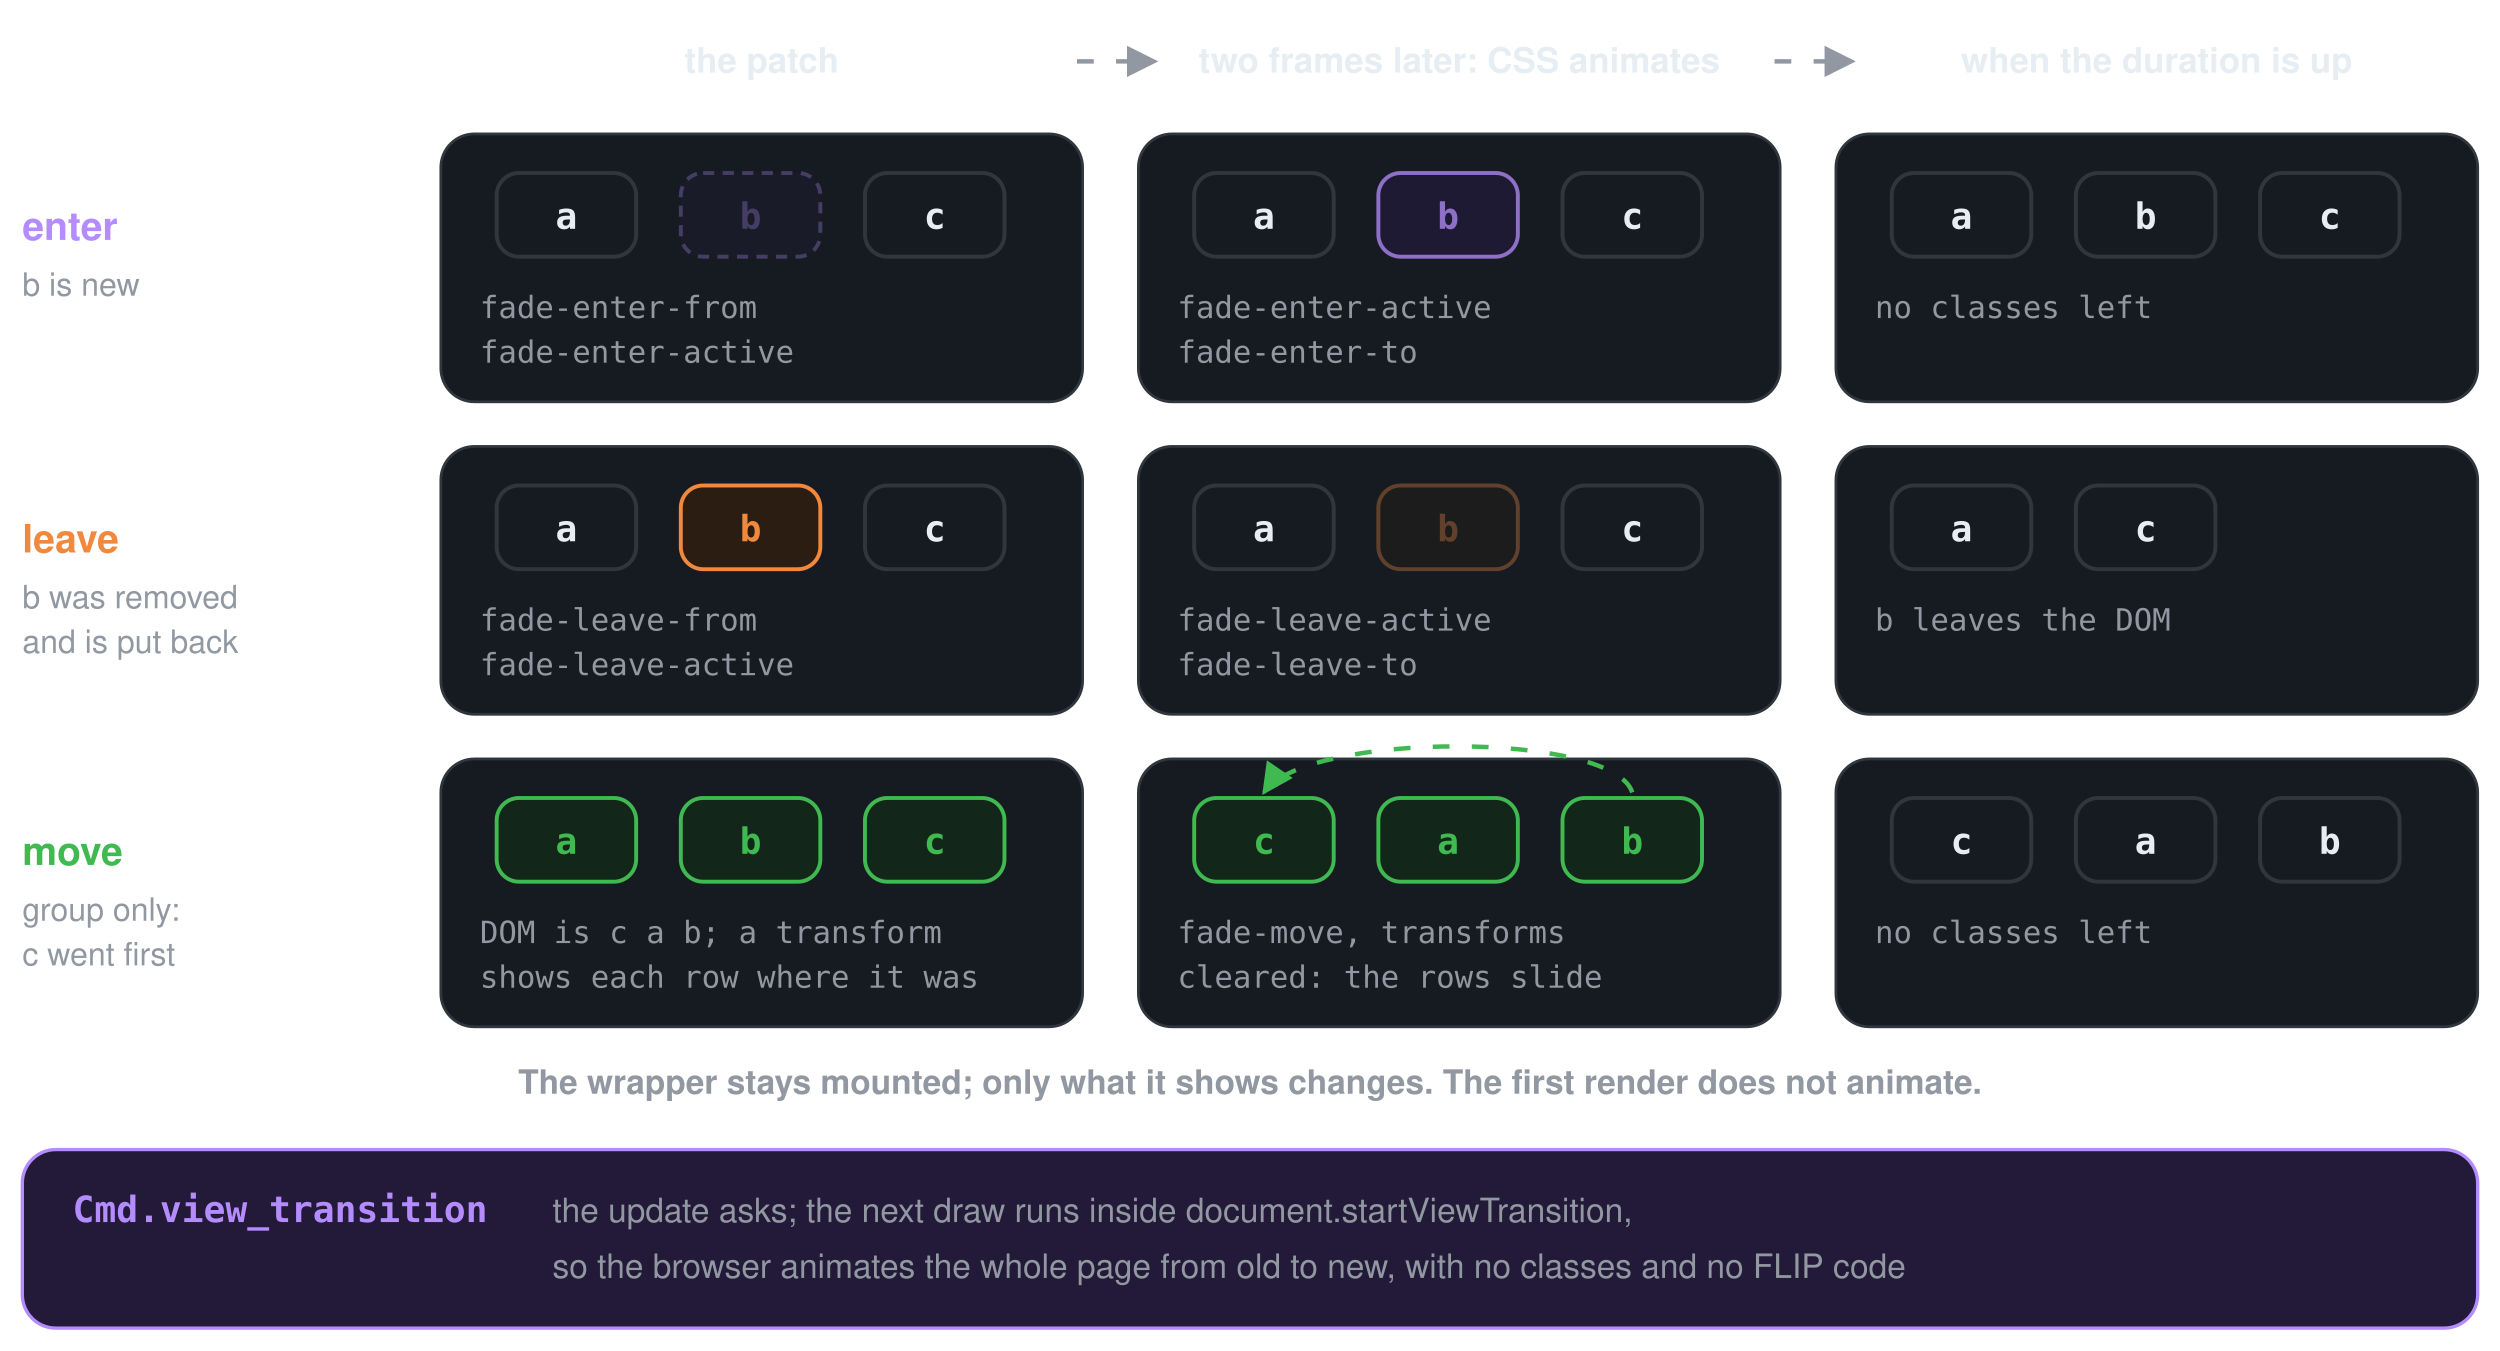
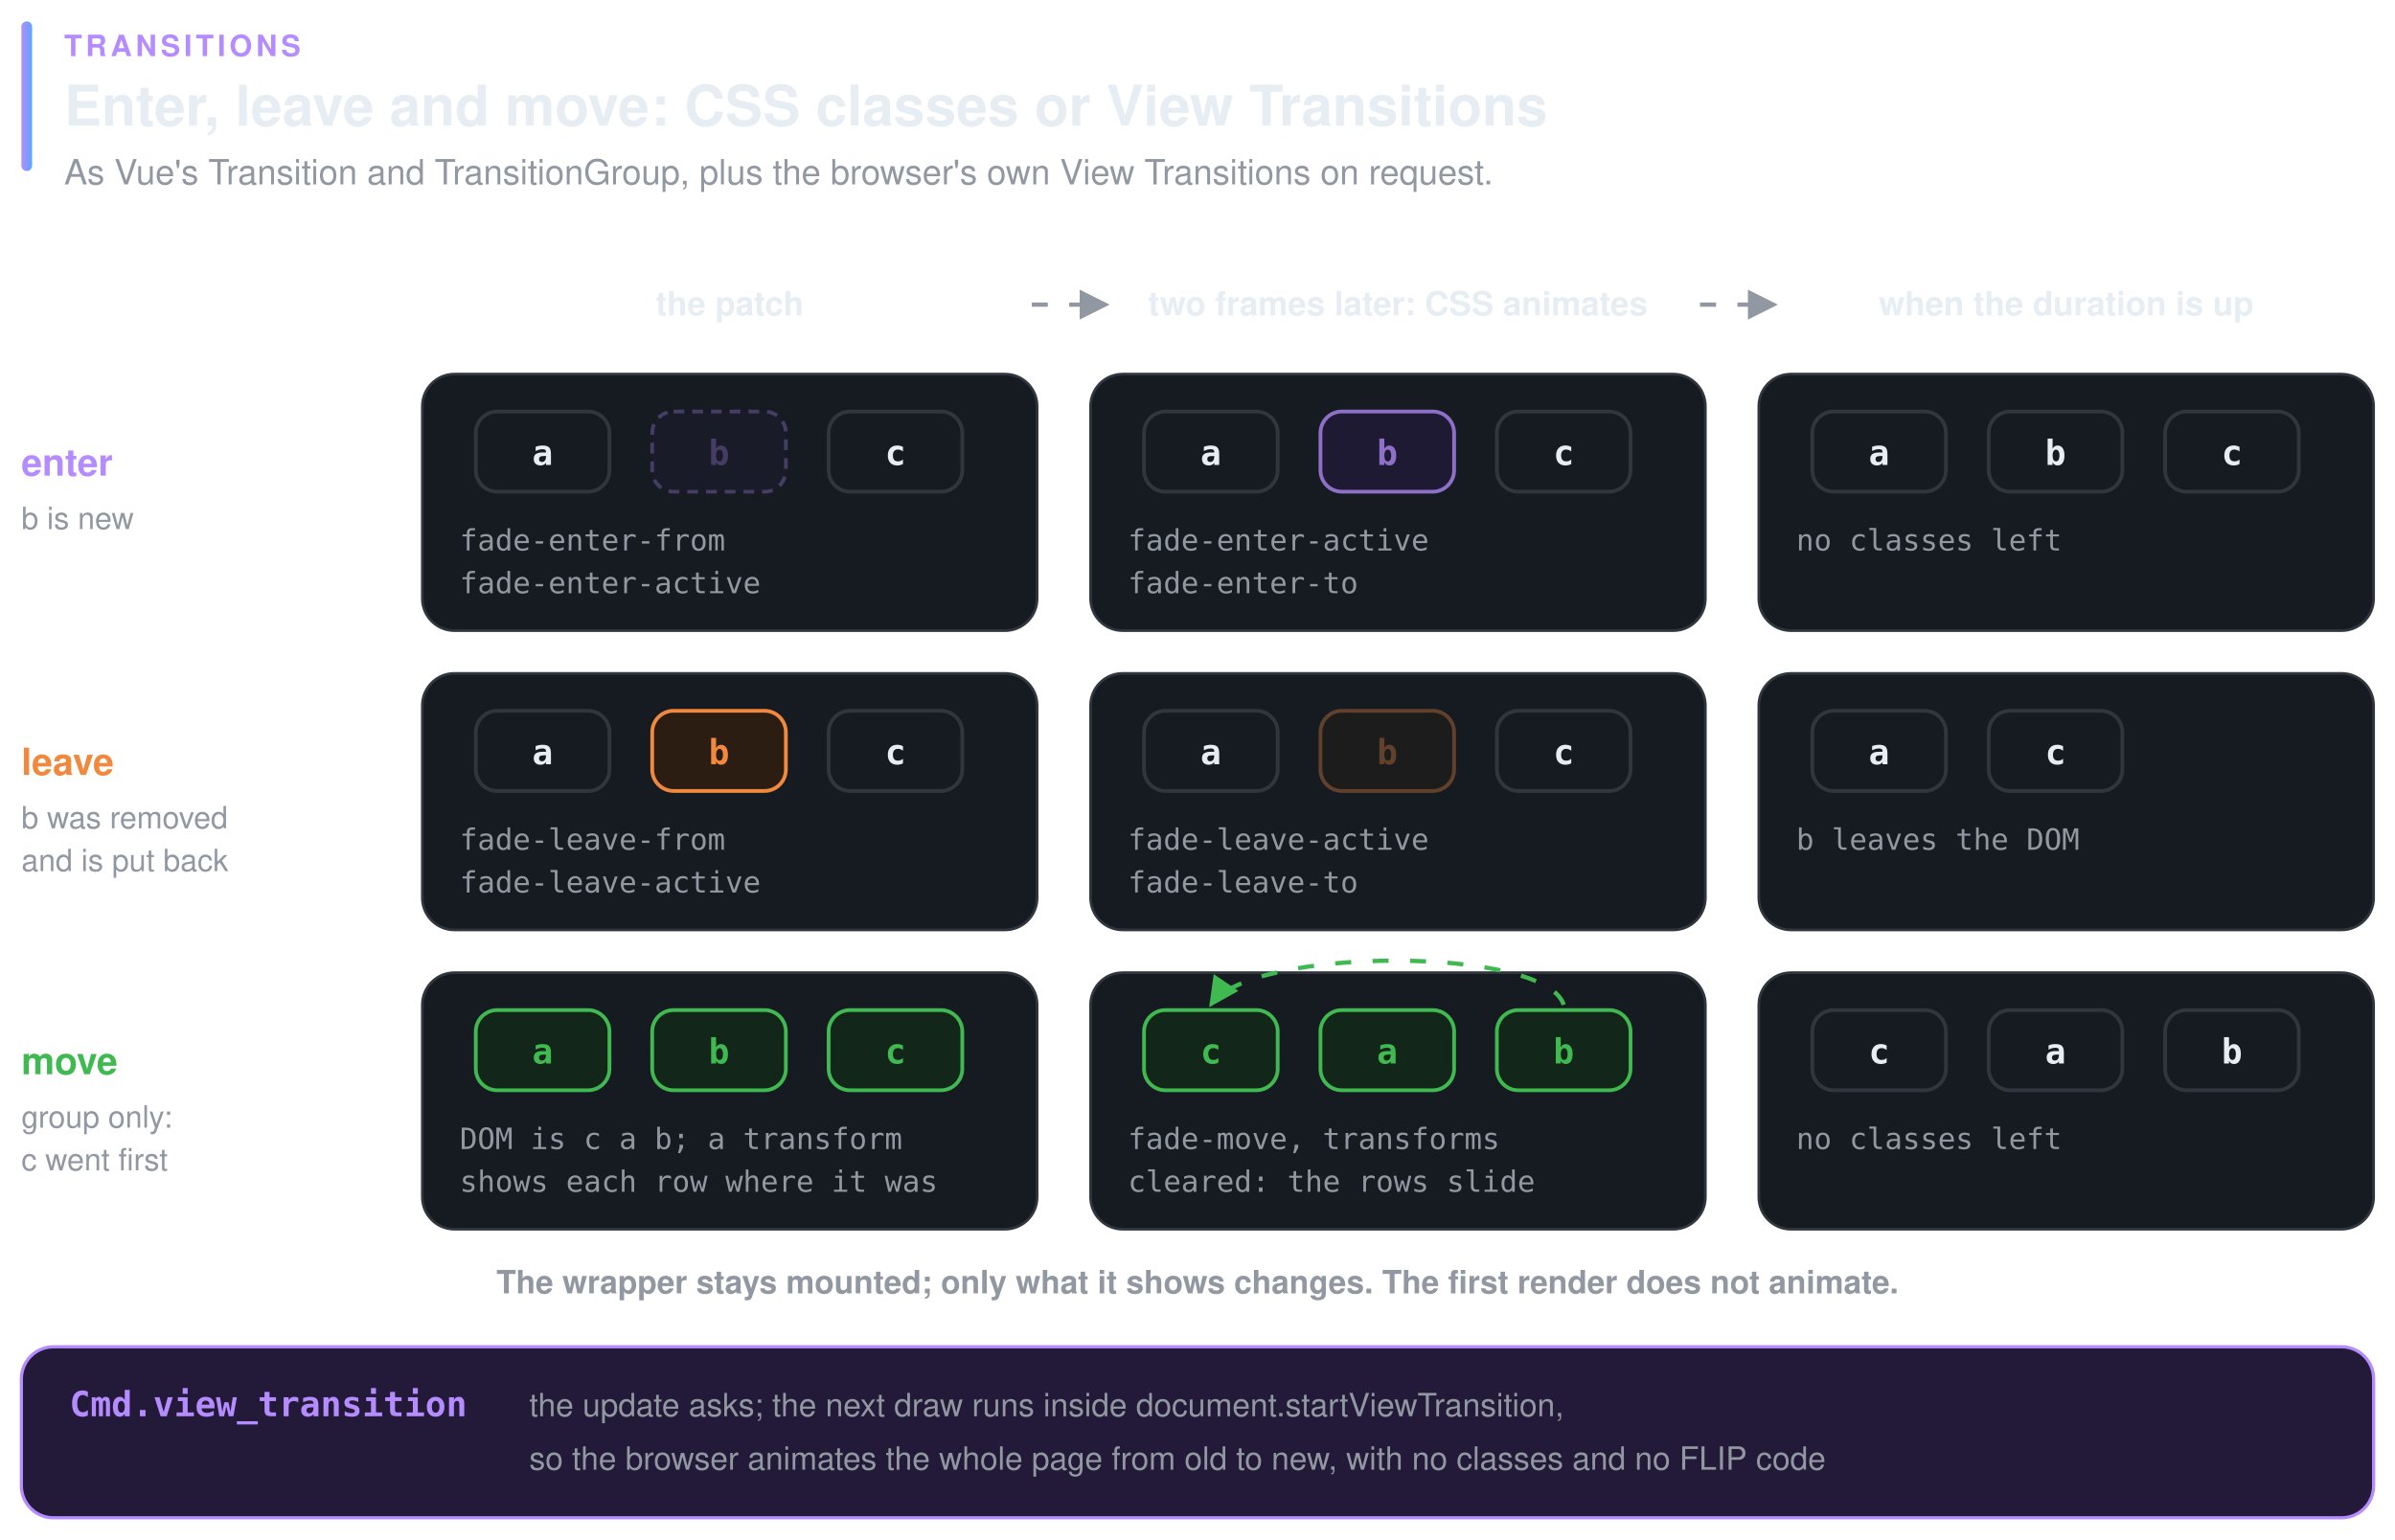
- <svg xmlns="http://www.w3.org/2000/svg" viewBox="-8 -8 896 484" width="896" height="484" role="img" aria-label="Transitions, as Vue's Transition and TransitionGroup, with name fade. Enter: in the patch the new row b gets fade-enter-from and fade-enter-active, two frames later fade-enter-to replaces fade-enter-from while CSS animates, and when the duration is up no classes are left. Leave: the removed row b is put back where it was with fade-leave-from and fade-leave-active, two frames later fade-leave-to, and when the duration is up it leaves the DOM. Move, in a group: row c went first, so after the patch the DOM is c a b but a transform shows every moved row where it was; two frames later the rows get fade-move and the transforms are cleared, so they slide to their new places; at the end no classes are left. Cmd.view_transition makes the next draw run inside document.startViewTransition, so the browser animates the whole page">
+ <svg xmlns="http://www.w3.org/2000/svg" viewBox="-8 -8 896 576" width="896" height="576" role="img" aria-label="Enter, leave and move: CSS classes or View Transitions. As Vue's Transition and TransitionGroup, plus the browser's own View Transitions on request. Transitions, as Vue's Transition and TransitionGroup, with name fade. Enter: in the patch the new row b gets fade-enter-from and fade-enter-active, two frames later fade-enter-to replaces fade-enter-from while CSS animates, and when the duration is up no classes are left. Leave: the removed row b is put back where it was with fade-leave-from and fade-leave-active, two frames later fade-leave-to, and when the duration is up it leaves the DOM. Move, in a group: row c went first, so after the patch the DOM is c a b but a transform shows every moved row where it was; two frames later the rows get fade-move and the transforms are cleared, so they slide to their new places; at the end no classes are left. Cmd.view_transition makes the next draw run inside document.startViewTransition, so the browser animates the whole page">
  <style>text { font-family: -apple-system, BlinkMacSystemFont, 'Segoe UI', Helvetica, Arial, sans-serif; fill: #e6edf3; }.mono { font-family: ui-monospace, SFMono-Regular, Menlo, Consolas, monospace; white-space: pre; }.muted { fill: #9198a1; } .faint { fill: #6e7681; }.accent { fill: #b58cff; } .green { fill: #3fb950; }.orange { fill: #f0883e; } .blue { fill: #58a6ff; }.flow { stroke-dasharray: 6 8; animation: flow 1.1s linear infinite; }@keyframes flow { to { stroke-dashoffset: -28; } }.pulse { animation: pulse 2.2s ease-in-out infinite; }@keyframes pulse { 0%, 100% { opacity: 1; } 50% { opacity: 0.35; } }@media (prefers-reduced-motion: reduce) { .flow, .pulse { animation: none; } }</style>
  <defs>
    <marker id="arrow-muted" viewBox="0 0 10 10" refX="9" refY="5" markerWidth="7" markerHeight="7" orient="auto-start-reverse">
      <path d="M0,0 L10,5 L0,10 z" fill="#9198a1" />
    </marker>
    <marker id="arrow-accent" viewBox="0 0 10 10" refX="9" refY="5" markerWidth="7" markerHeight="7" orient="auto-start-reverse">
      <path d="M0,0 L10,5 L0,10 z" fill="#b58cff" />
    </marker>
    <marker id="arrow-green" viewBox="0 0 10 10" refX="9" refY="5" markerWidth="7" markerHeight="7" orient="auto-start-reverse">
      <path d="M0,0 L10,5 L0,10 z" fill="#3fb950" />
    </marker>
    <marker id="arrow-orange" viewBox="0 0 10 10" refX="9" refY="5" markerWidth="7" markerHeight="7" orient="auto-start-reverse">
      <path d="M0,0 L10,5 L0,10 z" fill="#f0883e" />
    </marker>
    <marker id="arrow-blue" viewBox="0 0 10 10" refX="9" refY="5" markerWidth="7" markerHeight="7" orient="auto-start-reverse">
      <path d="M0,0 L10,5 L0,10 z" fill="#58a6ff" />
    </marker>
    <filter id="lift" x="-5%" y="-5%" width="110%" height="125%">
      <feDropShadow dx="0" dy="2" stdDeviation="3" flood-color="#000000" flood-opacity="0.55" />
    </filter>
    <linearGradient id="glow" x1="0" y1="0" x2="1" y2="0">
      <stop offset="0" stop-color="#b58cff" />
      <stop offset="1" stop-color="#58a6ff" />
    </linearGradient>
  </defs>
-   <text x="265" y="18" font-size="12.5" xml:space="preserve" font-weight="700" text-anchor="middle">the patch</text>
-   <text x="515" y="18" font-size="12.5" xml:space="preserve" font-weight="700" text-anchor="middle">two frames later: CSS animates</text>
-   <text x="765" y="18" font-size="12.5" xml:space="preserve" font-weight="700" text-anchor="middle">when the duration is up</text>
-   <line x1="378" y1="14" x2="406" y2="14" stroke="#9198a1" stroke-width="1.6" marker-end="url(#arrow-muted)" class="flow" />
-   <line x1="628" y1="14" x2="656" y2="14" stroke="#9198a1" stroke-width="1.6" marker-end="url(#arrow-muted)" class="flow" />
-   <text x="0" y="78" font-size="14" xml:space="preserve" class="accent" font-weight="700">enter</text>
-   <text x="0" y="98" font-size="11.5" xml:space="preserve" class="muted">b is new</text>
-   <rect x="150" y="40" width="230" height="96" rx="12" fill="#161b22" stroke="#30363d" stroke-width="1" />
-   <g opacity="1">
-     <rect x="170" y="54" width="50" height="30" rx="8" fill="#161b22" stroke="#30363d" stroke-width="1.4" />
-     <text x="195" y="74" font-size="13" xml:space="preserve" class="mono" font-weight="700" text-anchor="middle">a</text>
+   <rect x="0" y="0" width="4" height="56" rx="2" fill="url(#glow)" />
+   <text letter-spacing="1.4" x="16" y="13" font-size="11" xml:space="preserve" class="accent" font-weight="800">TRANSITIONS</text>
+   <text x="16" y="39" font-size="21" xml:space="preserve" font-weight="800">Enter, leave and move: CSS classes or View Transitions</text>
+   <text x="16" y="61" font-size="13" xml:space="preserve" class="muted">As Vue's Transition and TransitionGroup, plus the browser's own View Transitions on request.</text>
+   <line x1="0" y1="76" x2="880" y2="76" stroke="url(#glow)" stroke-width="1.2" opacity="0.35" />
+   <g transform="translate(0 92)">
+     <text x="265" y="18" font-size="12.5" xml:space="preserve" font-weight="700" text-anchor="middle">the patch</text>
+     <text x="515" y="18" font-size="12.5" xml:space="preserve" font-weight="700" text-anchor="middle">two frames later: CSS animates</text>
+     <text x="765" y="18" font-size="12.5" xml:space="preserve" font-weight="700" text-anchor="middle">when the duration is up</text>
+     <line x1="378" y1="14" x2="406" y2="14" stroke="#9198a1" stroke-width="1.6" marker-end="url(#arrow-muted)" class="flow" />
+     <line x1="628" y1="14" x2="656" y2="14" stroke="#9198a1" stroke-width="1.6" marker-end="url(#arrow-muted)" class="flow" />
+     <text x="0" y="78" font-size="14" xml:space="preserve" class="accent" font-weight="700">enter</text>
+     <text x="0" y="98" font-size="11.5" xml:space="preserve" class="muted">b is new</text>
+     <rect x="150" y="40" width="230" height="96" rx="12" fill="#161b22" stroke="#30363d" stroke-width="1" />
+     <g opacity="1">
+       <rect x="170" y="54" width="50" height="30" rx="8" fill="#161b22" stroke="#30363d" stroke-width="1.4" />
+       <text x="195" y="74" font-size="13" xml:space="preserve" class="mono" font-weight="700" text-anchor="middle">a</text>
+     </g>
+     <g opacity="0.3">
+       <rect x="236" y="54" width="50" height="30" rx="8" fill="#221a38" stroke="#b58cff" stroke-width="1.4" stroke-dasharray="4 3" />
+       <text x="261" y="74" font-size="13" xml:space="preserve" class="mono accent" font-weight="700" text-anchor="middle">b</text>
+     </g>
+     <g opacity="1">
+       <rect x="302" y="54" width="50" height="30" rx="8" fill="#161b22" stroke="#30363d" stroke-width="1.4" />
+       <text x="327" y="74" font-size="13" xml:space="preserve" class="mono" font-weight="700" text-anchor="middle">c</text>
+     </g>
+     <text x="164" y="106" font-size="11" xml:space="preserve" class="mono muted">fade-enter-from</text>
+     <text x="164" y="122" font-size="11" xml:space="preserve" class="mono muted">fade-enter-active</text>
+     <rect x="400" y="40" width="230" height="96" rx="12" fill="#161b22" stroke="#30363d" stroke-width="1" />
+     <g opacity="1">
+       <rect x="420" y="54" width="50" height="30" rx="8" fill="#161b22" stroke="#30363d" stroke-width="1.4" />
+       <text x="445" y="74" font-size="13" xml:space="preserve" class="mono" font-weight="700" text-anchor="middle">a</text>
+     </g>
+     <g opacity="0.75">
+       <rect x="486" y="54" width="50" height="30" rx="8" fill="#221a38" stroke="#b58cff" stroke-width="1.4" />
+       <text x="511" y="74" font-size="13" xml:space="preserve" class="mono accent" font-weight="700" text-anchor="middle">b</text>
+     </g>
+     <g opacity="1">
+       <rect x="552" y="54" width="50" height="30" rx="8" fill="#161b22" stroke="#30363d" stroke-width="1.4" />
+       <text x="577" y="74" font-size="13" xml:space="preserve" class="mono" font-weight="700" text-anchor="middle">c</text>
+     </g>
+     <text x="414" y="106" font-size="11" xml:space="preserve" class="mono muted">fade-enter-active</text>
+     <text x="414" y="122" font-size="11" xml:space="preserve" class="mono muted">fade-enter-to</text>
+     <rect x="650" y="40" width="230" height="96" rx="12" fill="#161b22" stroke="#30363d" stroke-width="1" />
+     <g opacity="1">
+       <rect x="670" y="54" width="50" height="30" rx="8" fill="#161b22" stroke="#30363d" stroke-width="1.4" />
+       <text x="695" y="74" font-size="13" xml:space="preserve" class="mono" font-weight="700" text-anchor="middle">a</text>
+     </g>
+     <g opacity="1">
+       <rect x="736" y="54" width="50" height="30" rx="8" fill="#161b22" stroke="#30363d" stroke-width="1.4" />
+       <text x="761" y="74" font-size="13" xml:space="preserve" class="mono" font-weight="700" text-anchor="middle">b</text>
+     </g>
+     <g opacity="1">
+       <rect x="802" y="54" width="50" height="30" rx="8" fill="#161b22" stroke="#30363d" stroke-width="1.4" />
+       <text x="827" y="74" font-size="13" xml:space="preserve" class="mono" font-weight="700" text-anchor="middle">c</text>
+     </g>
+     <text x="664" y="106" font-size="11" xml:space="preserve" class="mono muted">no classes left</text>
+     <text x="0" y="190" font-size="14" xml:space="preserve" class="orange" font-weight="700">leave</text>
+     <text x="0" y="210" font-size="11.5" xml:space="preserve" class="muted">b was removed</text>
+     <text x="0" y="226" font-size="11.5" xml:space="preserve" class="muted">and is put back</text>
+     <rect x="150" y="152" width="230" height="96" rx="12" fill="#161b22" stroke="#30363d" stroke-width="1" />
+     <g opacity="1">
+       <rect x="170" y="166" width="50" height="30" rx="8" fill="#161b22" stroke="#30363d" stroke-width="1.4" />
+       <text x="195" y="186" font-size="13" xml:space="preserve" class="mono" font-weight="700" text-anchor="middle">a</text>
+     </g>
+     <g opacity="1">
+       <rect x="236" y="166" width="50" height="30" rx="8" fill="#2b1d12" stroke="#f0883e" stroke-width="1.4" />
+       <text x="261" y="186" font-size="13" xml:space="preserve" class="mono orange" font-weight="700" text-anchor="middle">b</text>
+     </g>
+     <g opacity="1">
+       <rect x="302" y="166" width="50" height="30" rx="8" fill="#161b22" stroke="#30363d" stroke-width="1.4" />
+       <text x="327" y="186" font-size="13" xml:space="preserve" class="mono" font-weight="700" text-anchor="middle">c</text>
+     </g>
+     <text x="164" y="218" font-size="11" xml:space="preserve" class="mono muted">fade-leave-from</text>
+     <text x="164" y="234" font-size="11" xml:space="preserve" class="mono muted">fade-leave-active</text>
+     <rect x="400" y="152" width="230" height="96" rx="12" fill="#161b22" stroke="#30363d" stroke-width="1" />
+     <g opacity="1">
+       <rect x="420" y="166" width="50" height="30" rx="8" fill="#161b22" stroke="#30363d" stroke-width="1.4" />
+       <text x="445" y="186" font-size="13" xml:space="preserve" class="mono" font-weight="700" text-anchor="middle">a</text>
+     </g>
+     <g opacity="0.35">
+       <rect x="486" y="166" width="50" height="30" rx="8" fill="#2b1d12" stroke="#f0883e" stroke-width="1.4" />
+       <text x="511" y="186" font-size="13" xml:space="preserve" class="mono orange" font-weight="700" text-anchor="middle">b</text>
+     </g>
+     <g opacity="1">
+       <rect x="552" y="166" width="50" height="30" rx="8" fill="#161b22" stroke="#30363d" stroke-width="1.4" />
+       <text x="577" y="186" font-size="13" xml:space="preserve" class="mono" font-weight="700" text-anchor="middle">c</text>
+     </g>
+     <text x="414" y="218" font-size="11" xml:space="preserve" class="mono muted">fade-leave-active</text>
+     <text x="414" y="234" font-size="11" xml:space="preserve" class="mono muted">fade-leave-to</text>
+     <rect x="650" y="152" width="230" height="96" rx="12" fill="#161b22" stroke="#30363d" stroke-width="1" />
+     <g opacity="1">
+       <rect x="670" y="166" width="50" height="30" rx="8" fill="#161b22" stroke="#30363d" stroke-width="1.4" />
+       <text x="695" y="186" font-size="13" xml:space="preserve" class="mono" font-weight="700" text-anchor="middle">a</text>
+     </g>
+     <g opacity="1">
+       <rect x="736" y="166" width="50" height="30" rx="8" fill="#161b22" stroke="#30363d" stroke-width="1.4" />
+       <text x="761" y="186" font-size="13" xml:space="preserve" class="mono" font-weight="700" text-anchor="middle">c</text>
+     </g>
+     <text x="664" y="218" font-size="11" xml:space="preserve" class="mono muted">b leaves the DOM</text>
+     <text x="0" y="302" font-size="14" xml:space="preserve" class="green" font-weight="700">move</text>
+     <text x="0" y="322" font-size="11.5" xml:space="preserve" class="muted">group only:</text>
+     <text x="0" y="338" font-size="11.5" xml:space="preserve" class="muted">c went first</text>
+     <rect x="150" y="264" width="230" height="96" rx="12" fill="#161b22" stroke="#30363d" stroke-width="1" />
+     <g opacity="1">
+       <rect x="170" y="278" width="50" height="30" rx="8" fill="#12261a" stroke="#3fb950" stroke-width="1.4" />
+       <text x="195" y="298" font-size="13" xml:space="preserve" class="mono green" font-weight="700" text-anchor="middle">a</text>
+     </g>
+     <g opacity="1">
+       <rect x="236" y="278" width="50" height="30" rx="8" fill="#12261a" stroke="#3fb950" stroke-width="1.4" />
+       <text x="261" y="298" font-size="13" xml:space="preserve" class="mono green" font-weight="700" text-anchor="middle">b</text>
+     </g>
+     <g opacity="1">
+       <rect x="302" y="278" width="50" height="30" rx="8" fill="#12261a" stroke="#3fb950" stroke-width="1.4" />
+       <text x="327" y="298" font-size="13" xml:space="preserve" class="mono green" font-weight="700" text-anchor="middle">c</text>
+     </g>
+     <text x="164" y="330" font-size="11" xml:space="preserve" class="mono muted">DOM is c a b; a transform</text>
+     <text x="164" y="346" font-size="11" xml:space="preserve" class="mono muted">shows each row where it was</text>
+     <rect x="400" y="264" width="230" height="96" rx="12" fill="#161b22" stroke="#30363d" stroke-width="1" />
+     <g opacity="1">
+       <rect x="420" y="278" width="50" height="30" rx="8" fill="#12261a" stroke="#3fb950" stroke-width="1.4" />
+       <text x="445" y="298" font-size="13" xml:space="preserve" class="mono green" font-weight="700" text-anchor="middle">c</text>
+     </g>
+     <g opacity="1">
+       <rect x="486" y="278" width="50" height="30" rx="8" fill="#12261a" stroke="#3fb950" stroke-width="1.4" />
+       <text x="511" y="298" font-size="13" xml:space="preserve" class="mono green" font-weight="700" text-anchor="middle">a</text>
+     </g>
+     <g opacity="1">
+       <rect x="552" y="278" width="50" height="30" rx="8" fill="#12261a" stroke="#3fb950" stroke-width="1.4" />
+       <text x="577" y="298" font-size="13" xml:space="preserve" class="mono green" font-weight="700" text-anchor="middle">b</text>
+     </g>
+     <text x="414" y="330" font-size="11" xml:space="preserve" class="mono muted">fade-move, transforms</text>
+     <text x="414" y="346" font-size="11" xml:space="preserve" class="mono muted">cleared: the rows slide</text>
+     <rect x="650" y="264" width="230" height="96" rx="12" fill="#161b22" stroke="#30363d" stroke-width="1" />
+     <g opacity="1">
+       <rect x="670" y="278" width="50" height="30" rx="8" fill="#161b22" stroke="#30363d" stroke-width="1.4" />
+       <text x="695" y="298" font-size="13" xml:space="preserve" class="mono" font-weight="700" text-anchor="middle">c</text>
+     </g>
+     <g opacity="1">
+       <rect x="736" y="278" width="50" height="30" rx="8" fill="#161b22" stroke="#30363d" stroke-width="1.4" />
+       <text x="761" y="298" font-size="13" xml:space="preserve" class="mono" font-weight="700" text-anchor="middle">a</text>
+     </g>
+     <g opacity="1">
+       <rect x="802" y="278" width="50" height="30" rx="8" fill="#161b22" stroke="#30363d" stroke-width="1.4" />
+       <text x="827" y="298" font-size="13" xml:space="preserve" class="mono" font-weight="700" text-anchor="middle">b</text>
+     </g>
+     <text x="664" y="330" font-size="11" xml:space="preserve" class="mono muted">no classes left</text>
+     <path d="M577,276 C570,254 460,254 445,276" fill="none" stroke="#3fb950" stroke-width="1.6" marker-end="url(#arrow-green)" class="flow" />
+     <text x="440" y="384" font-size="12" xml:space="preserve" class="muted" font-weight="600" text-anchor="middle">The wrapper stays mounted; only what it shows changes. The first render does not animate.</text>
+     <rect x="0" y="404" width="880" height="64" rx="12" fill="#221a38" stroke="#b58cff" stroke-width="1.2" />
+     <text x="18" y="430" font-size="13" xml:space="preserve" class="mono accent" font-weight="700">Cmd.view_transition</text>
+     <text x="190" y="430" font-size="12" xml:space="preserve" class="muted">the update asks; the next draw runs inside document.startViewTransition,</text>
+     <text x="190" y="450" font-size="12" xml:space="preserve" class="muted">so the browser animates the whole page from old to new, with no classes and no FLIP code</text>
  </g>
-   <g opacity="0.3">
-     <rect x="236" y="54" width="50" height="30" rx="8" fill="#221a38" stroke="#b58cff" stroke-width="1.4" stroke-dasharray="4 3" />
-     <text x="261" y="74" font-size="13" xml:space="preserve" class="mono accent" font-weight="700" text-anchor="middle">b</text>
-   </g>
-   <g opacity="1">
-     <rect x="302" y="54" width="50" height="30" rx="8" fill="#161b22" stroke="#30363d" stroke-width="1.4" />
-     <text x="327" y="74" font-size="13" xml:space="preserve" class="mono" font-weight="700" text-anchor="middle">c</text>
-   </g>
-   <text x="164" y="106" font-size="11" xml:space="preserve" class="mono muted">fade-enter-from</text>
-   <text x="164" y="122" font-size="11" xml:space="preserve" class="mono muted">fade-enter-active</text>
-   <rect x="400" y="40" width="230" height="96" rx="12" fill="#161b22" stroke="#30363d" stroke-width="1" />
-   <g opacity="1">
-     <rect x="420" y="54" width="50" height="30" rx="8" fill="#161b22" stroke="#30363d" stroke-width="1.4" />
-     <text x="445" y="74" font-size="13" xml:space="preserve" class="mono" font-weight="700" text-anchor="middle">a</text>
-   </g>
-   <g opacity="0.75">
-     <rect x="486" y="54" width="50" height="30" rx="8" fill="#221a38" stroke="#b58cff" stroke-width="1.4" />
-     <text x="511" y="74" font-size="13" xml:space="preserve" class="mono accent" font-weight="700" text-anchor="middle">b</text>
-   </g>
-   <g opacity="1">
-     <rect x="552" y="54" width="50" height="30" rx="8" fill="#161b22" stroke="#30363d" stroke-width="1.4" />
-     <text x="577" y="74" font-size="13" xml:space="preserve" class="mono" font-weight="700" text-anchor="middle">c</text>
-   </g>
-   <text x="414" y="106" font-size="11" xml:space="preserve" class="mono muted">fade-enter-active</text>
-   <text x="414" y="122" font-size="11" xml:space="preserve" class="mono muted">fade-enter-to</text>
-   <rect x="650" y="40" width="230" height="96" rx="12" fill="#161b22" stroke="#30363d" stroke-width="1" />
-   <g opacity="1">
-     <rect x="670" y="54" width="50" height="30" rx="8" fill="#161b22" stroke="#30363d" stroke-width="1.4" />
-     <text x="695" y="74" font-size="13" xml:space="preserve" class="mono" font-weight="700" text-anchor="middle">a</text>
-   </g>
-   <g opacity="1">
-     <rect x="736" y="54" width="50" height="30" rx="8" fill="#161b22" stroke="#30363d" stroke-width="1.4" />
-     <text x="761" y="74" font-size="13" xml:space="preserve" class="mono" font-weight="700" text-anchor="middle">b</text>
-   </g>
-   <g opacity="1">
-     <rect x="802" y="54" width="50" height="30" rx="8" fill="#161b22" stroke="#30363d" stroke-width="1.4" />
-     <text x="827" y="74" font-size="13" xml:space="preserve" class="mono" font-weight="700" text-anchor="middle">c</text>
-   </g>
-   <text x="664" y="106" font-size="11" xml:space="preserve" class="mono muted">no classes left</text>
-   <text x="0" y="190" font-size="14" xml:space="preserve" class="orange" font-weight="700">leave</text>
-   <text x="0" y="210" font-size="11.5" xml:space="preserve" class="muted">b was removed</text>
-   <text x="0" y="226" font-size="11.5" xml:space="preserve" class="muted">and is put back</text>
-   <rect x="150" y="152" width="230" height="96" rx="12" fill="#161b22" stroke="#30363d" stroke-width="1" />
-   <g opacity="1">
-     <rect x="170" y="166" width="50" height="30" rx="8" fill="#161b22" stroke="#30363d" stroke-width="1.4" />
-     <text x="195" y="186" font-size="13" xml:space="preserve" class="mono" font-weight="700" text-anchor="middle">a</text>
-   </g>
-   <g opacity="1">
-     <rect x="236" y="166" width="50" height="30" rx="8" fill="#2b1d12" stroke="#f0883e" stroke-width="1.4" />
-     <text x="261" y="186" font-size="13" xml:space="preserve" class="mono orange" font-weight="700" text-anchor="middle">b</text>
-   </g>
-   <g opacity="1">
-     <rect x="302" y="166" width="50" height="30" rx="8" fill="#161b22" stroke="#30363d" stroke-width="1.4" />
-     <text x="327" y="186" font-size="13" xml:space="preserve" class="mono" font-weight="700" text-anchor="middle">c</text>
-   </g>
-   <text x="164" y="218" font-size="11" xml:space="preserve" class="mono muted">fade-leave-from</text>
-   <text x="164" y="234" font-size="11" xml:space="preserve" class="mono muted">fade-leave-active</text>
-   <rect x="400" y="152" width="230" height="96" rx="12" fill="#161b22" stroke="#30363d" stroke-width="1" />
-   <g opacity="1">
-     <rect x="420" y="166" width="50" height="30" rx="8" fill="#161b22" stroke="#30363d" stroke-width="1.4" />
-     <text x="445" y="186" font-size="13" xml:space="preserve" class="mono" font-weight="700" text-anchor="middle">a</text>
-   </g>
-   <g opacity="0.35">
-     <rect x="486" y="166" width="50" height="30" rx="8" fill="#2b1d12" stroke="#f0883e" stroke-width="1.4" />
-     <text x="511" y="186" font-size="13" xml:space="preserve" class="mono orange" font-weight="700" text-anchor="middle">b</text>
-   </g>
-   <g opacity="1">
-     <rect x="552" y="166" width="50" height="30" rx="8" fill="#161b22" stroke="#30363d" stroke-width="1.4" />
-     <text x="577" y="186" font-size="13" xml:space="preserve" class="mono" font-weight="700" text-anchor="middle">c</text>
-   </g>
-   <text x="414" y="218" font-size="11" xml:space="preserve" class="mono muted">fade-leave-active</text>
-   <text x="414" y="234" font-size="11" xml:space="preserve" class="mono muted">fade-leave-to</text>
-   <rect x="650" y="152" width="230" height="96" rx="12" fill="#161b22" stroke="#30363d" stroke-width="1" />
-   <g opacity="1">
-     <rect x="670" y="166" width="50" height="30" rx="8" fill="#161b22" stroke="#30363d" stroke-width="1.4" />
-     <text x="695" y="186" font-size="13" xml:space="preserve" class="mono" font-weight="700" text-anchor="middle">a</text>
-   </g>
-   <g opacity="1">
-     <rect x="736" y="166" width="50" height="30" rx="8" fill="#161b22" stroke="#30363d" stroke-width="1.4" />
-     <text x="761" y="186" font-size="13" xml:space="preserve" class="mono" font-weight="700" text-anchor="middle">c</text>
-   </g>
-   <text x="664" y="218" font-size="11" xml:space="preserve" class="mono muted">b leaves the DOM</text>
-   <text x="0" y="302" font-size="14" xml:space="preserve" class="green" font-weight="700">move</text>
-   <text x="0" y="322" font-size="11.5" xml:space="preserve" class="muted">group only:</text>
-   <text x="0" y="338" font-size="11.5" xml:space="preserve" class="muted">c went first</text>
-   <rect x="150" y="264" width="230" height="96" rx="12" fill="#161b22" stroke="#30363d" stroke-width="1" />
-   <g opacity="1">
-     <rect x="170" y="278" width="50" height="30" rx="8" fill="#12261a" stroke="#3fb950" stroke-width="1.4" />
-     <text x="195" y="298" font-size="13" xml:space="preserve" class="mono green" font-weight="700" text-anchor="middle">a</text>
-   </g>
-   <g opacity="1">
-     <rect x="236" y="278" width="50" height="30" rx="8" fill="#12261a" stroke="#3fb950" stroke-width="1.4" />
-     <text x="261" y="298" font-size="13" xml:space="preserve" class="mono green" font-weight="700" text-anchor="middle">b</text>
-   </g>
-   <g opacity="1">
-     <rect x="302" y="278" width="50" height="30" rx="8" fill="#12261a" stroke="#3fb950" stroke-width="1.4" />
-     <text x="327" y="298" font-size="13" xml:space="preserve" class="mono green" font-weight="700" text-anchor="middle">c</text>
-   </g>
-   <text x="164" y="330" font-size="11" xml:space="preserve" class="mono muted">DOM is c a b; a transform</text>
-   <text x="164" y="346" font-size="11" xml:space="preserve" class="mono muted">shows each row where it was</text>
-   <rect x="400" y="264" width="230" height="96" rx="12" fill="#161b22" stroke="#30363d" stroke-width="1" />
-   <g opacity="1">
-     <rect x="420" y="278" width="50" height="30" rx="8" fill="#12261a" stroke="#3fb950" stroke-width="1.4" />
-     <text x="445" y="298" font-size="13" xml:space="preserve" class="mono green" font-weight="700" text-anchor="middle">c</text>
-   </g>
-   <g opacity="1">
-     <rect x="486" y="278" width="50" height="30" rx="8" fill="#12261a" stroke="#3fb950" stroke-width="1.4" />
-     <text x="511" y="298" font-size="13" xml:space="preserve" class="mono green" font-weight="700" text-anchor="middle">a</text>
-   </g>
-   <g opacity="1">
-     <rect x="552" y="278" width="50" height="30" rx="8" fill="#12261a" stroke="#3fb950" stroke-width="1.4" />
-     <text x="577" y="298" font-size="13" xml:space="preserve" class="mono green" font-weight="700" text-anchor="middle">b</text>
-   </g>
-   <text x="414" y="330" font-size="11" xml:space="preserve" class="mono muted">fade-move, transforms</text>
-   <text x="414" y="346" font-size="11" xml:space="preserve" class="mono muted">cleared: the rows slide</text>
-   <rect x="650" y="264" width="230" height="96" rx="12" fill="#161b22" stroke="#30363d" stroke-width="1" />
-   <g opacity="1">
-     <rect x="670" y="278" width="50" height="30" rx="8" fill="#161b22" stroke="#30363d" stroke-width="1.4" />
-     <text x="695" y="298" font-size="13" xml:space="preserve" class="mono" font-weight="700" text-anchor="middle">c</text>
-   </g>
-   <g opacity="1">
-     <rect x="736" y="278" width="50" height="30" rx="8" fill="#161b22" stroke="#30363d" stroke-width="1.4" />
-     <text x="761" y="298" font-size="13" xml:space="preserve" class="mono" font-weight="700" text-anchor="middle">a</text>
-   </g>
-   <g opacity="1">
-     <rect x="802" y="278" width="50" height="30" rx="8" fill="#161b22" stroke="#30363d" stroke-width="1.4" />
-     <text x="827" y="298" font-size="13" xml:space="preserve" class="mono" font-weight="700" text-anchor="middle">b</text>
-   </g>
-   <text x="664" y="330" font-size="11" xml:space="preserve" class="mono muted">no classes left</text>
-   <path d="M577,276 C570,254 460,254 445,276" fill="none" stroke="#3fb950" stroke-width="1.6" marker-end="url(#arrow-green)" class="flow" />
-   <text x="440" y="384" font-size="12" xml:space="preserve" class="muted" font-weight="600" text-anchor="middle">The wrapper stays mounted; only what it shows changes. The first render does not animate.</text>
-   <rect x="0" y="404" width="880" height="64" rx="12" fill="#221a38" stroke="#b58cff" stroke-width="1.2" />
-   <text x="18" y="430" font-size="13" xml:space="preserve" class="mono accent" font-weight="700">Cmd.view_transition</text>
-   <text x="190" y="430" font-size="12" xml:space="preserve" class="muted">the update asks; the next draw runs inside document.startViewTransition,</text>
-   <text x="190" y="450" font-size="12" xml:space="preserve" class="muted">so the browser animates the whole page from old to new, with no classes and no FLIP code</text>
</svg>
